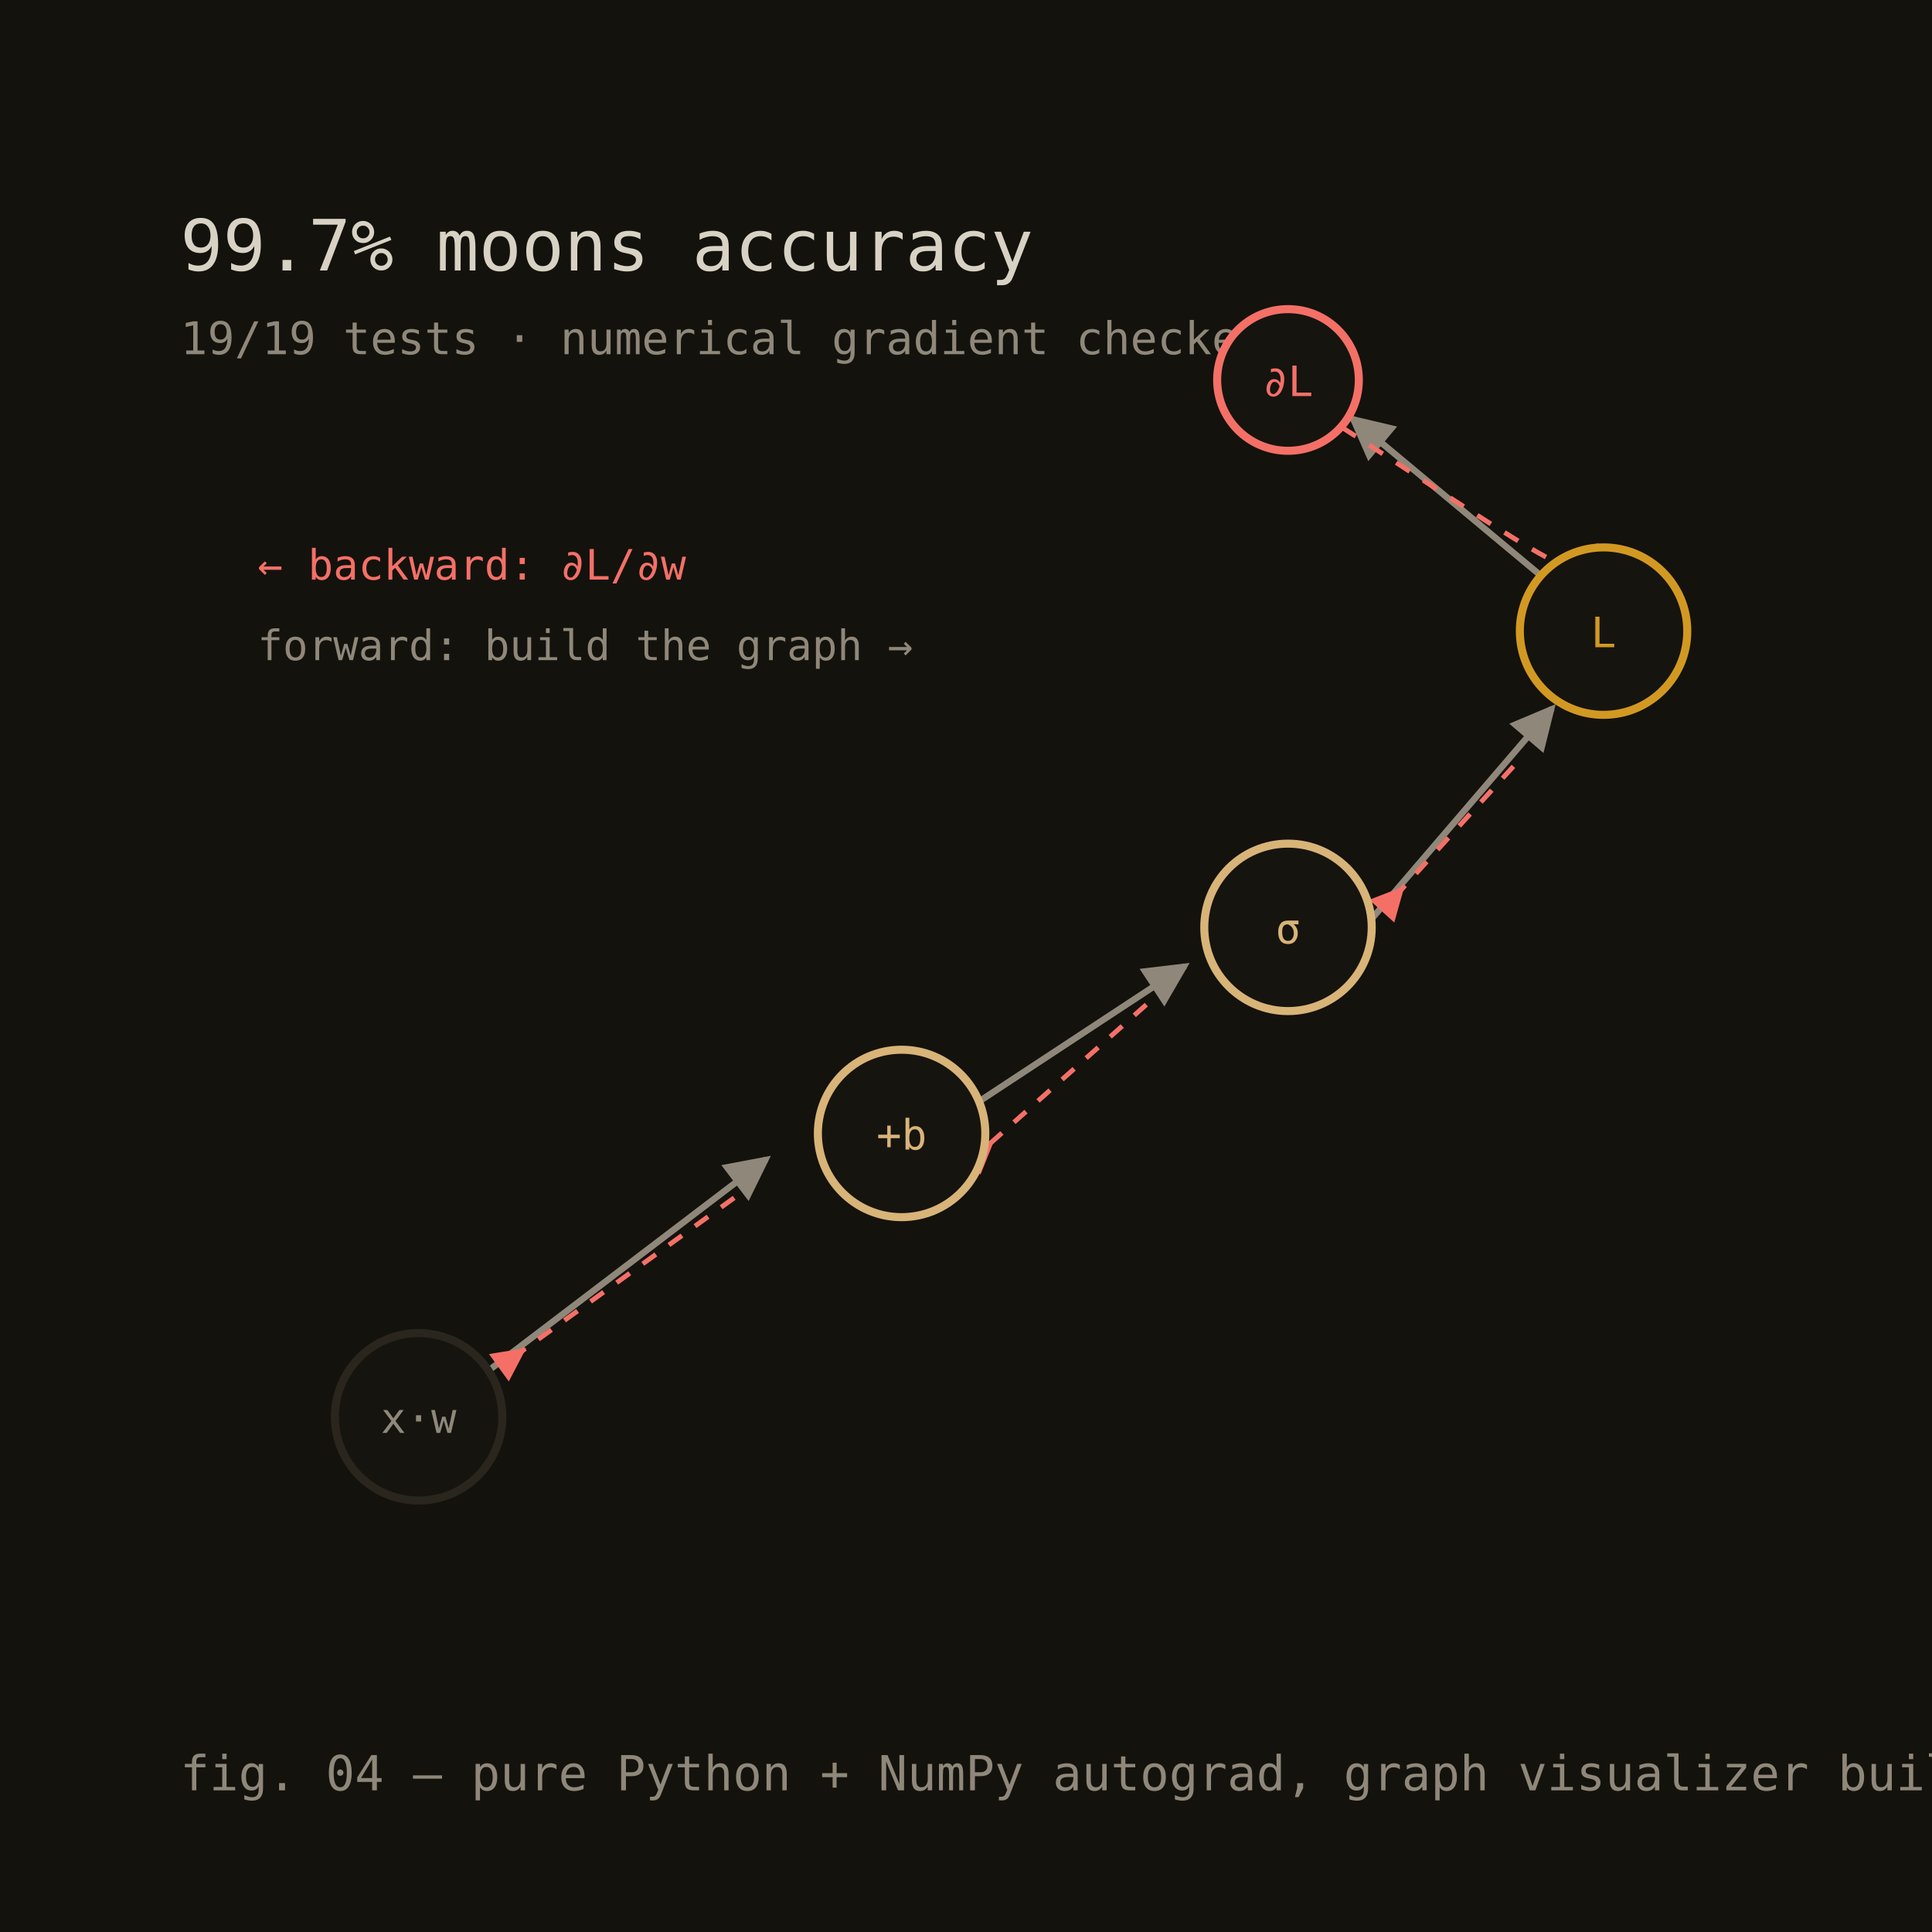
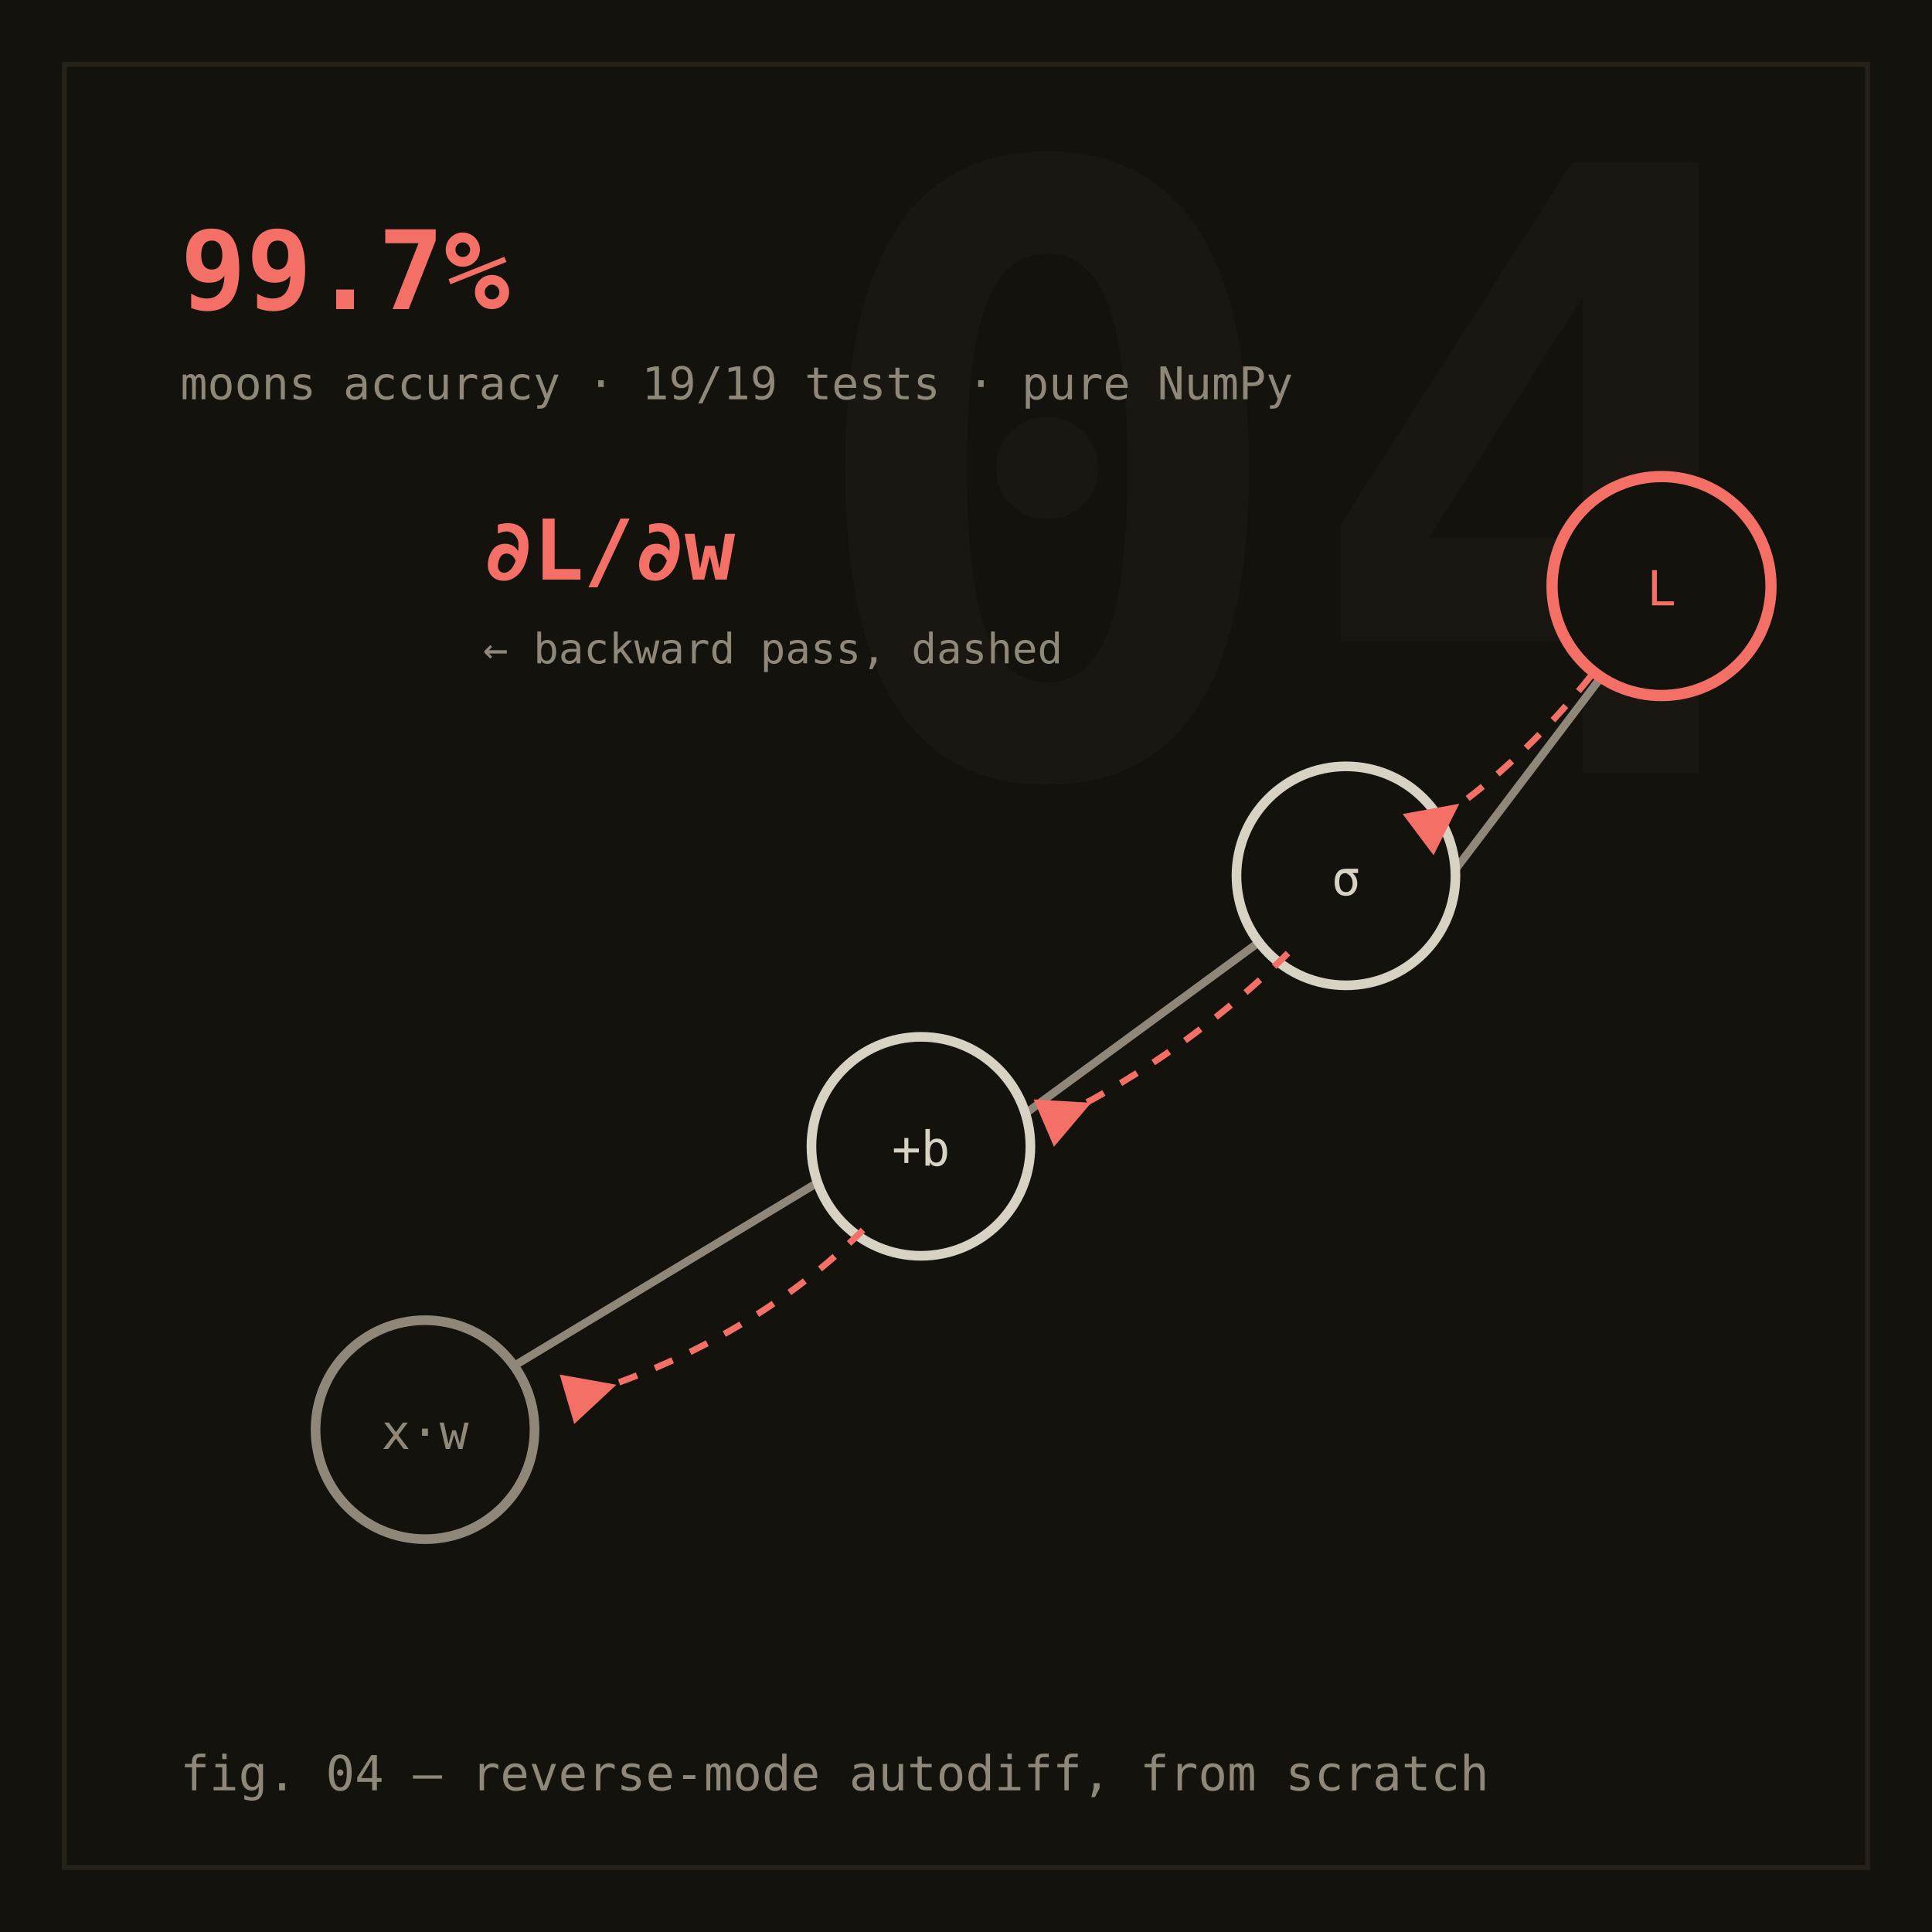
- <svg xmlns="http://www.w3.org/2000/svg" viewBox="0 0 600 600" role="img" aria-label="Autograd computation graph with forward arrows and a dashed backward pass">
+ <svg xmlns="http://www.w3.org/2000/svg" viewBox="0 0 600 600" role="img" aria-label="Autograd graph poster in coral">
  <defs>
-     <marker id="pg-fwd" viewBox="0 0 8 8" refX="7" refY="4" markerWidth="7" markerHeight="7" orient="auto">
-       <path d="M0 0 L8 4 L0 8 z" fill="#8F887A" />
-     </marker>
-     <marker id="pg-bwd" viewBox="0 0 8 8" refX="7" refY="4" markerWidth="7" markerHeight="7" orient="auto">
+     <marker id="pg-bwd2" viewBox="0 0 8 8" refX="7" refY="4" markerWidth="8" markerHeight="8" orient="auto">
      <path d="M8 0 L0 4 L8 8 z" fill="#F47067" />
    </marker>
  </defs>
  <rect width="600" height="600" fill="#14120D" />
-   <text x="56" y="84" font-family="ui-monospace, monospace" font-size="22" fill="#D8D2C4">99.7% moons accuracy</text>
-   <text x="56" y="110" font-family="ui-monospace, monospace" font-size="14" fill="#8F887A">19/19 tests · numerical gradient checker</text>
-   <line x1="146" y1="430" x2="238" y2="360" stroke="#8F887A" stroke-width="2" marker-end="url(#pg-fwd)" />
-   <line x1="292" y1="350" x2="368" y2="300" stroke="#8F887A" stroke-width="2" marker-end="url(#pg-fwd)" />
-   <line x1="422" y1="290" x2="482" y2="220" stroke="#8F887A" stroke-width="2" marker-end="url(#pg-fwd)" />
-   <line x1="480" y1="180" x2="420" y2="130" stroke="#8F887A" stroke-width="2" marker-end="url(#pg-fwd)" />
-   <path d="M 400 122 C 460 160 500 190 492 172" fill="none" stroke="#F47067" stroke-width="1.5" stroke-dasharray="5 5" marker-end="url(#pg-bwd)" />
-   <line x1="470" y1="238" x2="430" y2="282" stroke="#F47067" stroke-width="1.5" stroke-dasharray="5 5" marker-end="url(#pg-bwd)" />
-   <line x1="356" y1="312" x2="302" y2="360" stroke="#F47067" stroke-width="1.5" stroke-dasharray="5 5" marker-end="url(#pg-bwd)" />
-   <line x1="228" y1="372" x2="156" y2="424" stroke="#F47067" stroke-width="1.5" stroke-dasharray="5 5" marker-end="url(#pg-bwd)" />
+   <rect x="20" y="20" width="560" height="560" fill="none" stroke="#26221A" stroke-width="1.5" />
+   <text x="560" y="240" text-anchor="end" font-family="ui-monospace, monospace" font-size="260" font-weight="bold" fill="#1A1712">04</text>
+   <line x1="150" y1="430" x2="256" y2="366" stroke="#8F887A" stroke-width="2.5" />
+   <line x1="310" y1="352" x2="400" y2="286" stroke="#8F887A" stroke-width="2.5" />
+   <line x1="452" y1="270" x2="502" y2="204" stroke="#8F887A" stroke-width="2.5" />
  <g font-family="ui-monospace, monospace" text-anchor="middle">
-     <circle cx="130" cy="440" r="26" fill="#16140F" stroke="#2A261E" stroke-width="2.5" />
-     <text x="130" y="445" font-size="13" fill="#8F887A">x·w</text>
-     <circle cx="280" cy="352" r="26" fill="#16140F" stroke="#D8B478" stroke-width="2.5" />
-     <text x="280" y="357" font-size="13" fill="#D8B478">+b</text>
-     <circle cx="400" cy="288" r="26" fill="#16140F" stroke="#D8B478" stroke-width="2.5" />
-     <text x="400" y="293" font-size="13" fill="#D8B478">σ</text>
-     <circle cx="498" cy="196" r="26" fill="#16140F" stroke="#D29922" stroke-width="2.5" />
-     <text x="498" y="201" font-size="13" fill="#D29922">L</text>
-     <circle cx="400" cy="118" r="22" fill="#16140F" stroke="#F47067" stroke-width="2.5" />
-     <text x="400" y="123" font-size="13" fill="#F47067">∂L</text>
+     <circle cx="132" cy="444" r="34" fill="#14120D" stroke="#8F887A" stroke-width="3" />
+     <text x="132" y="450" font-size="15" fill="#8F887A">x·w</text>
+     <circle cx="286" cy="356" r="34" fill="#14120D" stroke="#D8D2C4" stroke-width="3" />
+     <text x="286" y="362" font-size="15" fill="#D8D2C4">+b</text>
+     <circle cx="418" cy="272" r="34" fill="#14120D" stroke="#D8D2C4" stroke-width="3" />
+     <text x="418" y="278" font-size="15" fill="#D8D2C4">σ</text>
+     <circle cx="516" cy="182" r="34" fill="#14120D" stroke="#F47067" stroke-width="3.5" />
+     <text x="516" y="188" font-size="15" fill="#F47067">L</text>
  </g>
-   <text x="80" y="180" font-family="ui-monospace, monospace" font-size="13" fill="#F47067">← backward: ∂L/∂w</text>
-   <text x="80" y="205" font-family="ui-monospace, monospace" font-size="13" fill="#8F887A">forward: build the graph →</text>
-   <text x="56" y="556" font-family="ui-monospace, monospace" font-size="15" fill="#8F887A">fig. 04 — pure Python + NumPy autograd, graph visualizer built in</text>
+   <path d="M 494 210 C 470 240 450 252 442 258" fill="none" stroke="#F47067" stroke-width="2" stroke-dasharray="6 6" marker-end="url(#pg-bwd2)" />
+   <path d="M 400 296 C 372 324 340 342 326 348" fill="none" stroke="#F47067" stroke-width="2" stroke-dasharray="6 6" marker-end="url(#pg-bwd2)" />
+   <path d="M 268 382 C 244 406 212 424 178 434" fill="none" stroke="#F47067" stroke-width="2" stroke-dasharray="6 6" marker-end="url(#pg-bwd2)" />
+   <text x="150" y="180" font-family="ui-monospace, monospace" font-size="26" font-weight="bold" fill="#F47067">∂L/∂w</text>
+   <text x="150" y="206" font-family="ui-monospace, monospace" font-size="13" fill="#8F887A">← backward pass, dashed</text>
+   <text x="56" y="96" font-family="ui-monospace, monospace" font-size="34" font-weight="bold" fill="#F47067">99.7%</text>
+   <text x="56" y="124" font-family="ui-monospace, monospace" font-size="14" fill="#8F887A">moons accuracy · 19/19 tests · pure NumPy</text>
+   <text x="56" y="556" font-family="ui-monospace, monospace" font-size="15" fill="#8F887A">fig. 04 — reverse-mode autodiff, from scratch</text>
</svg>
